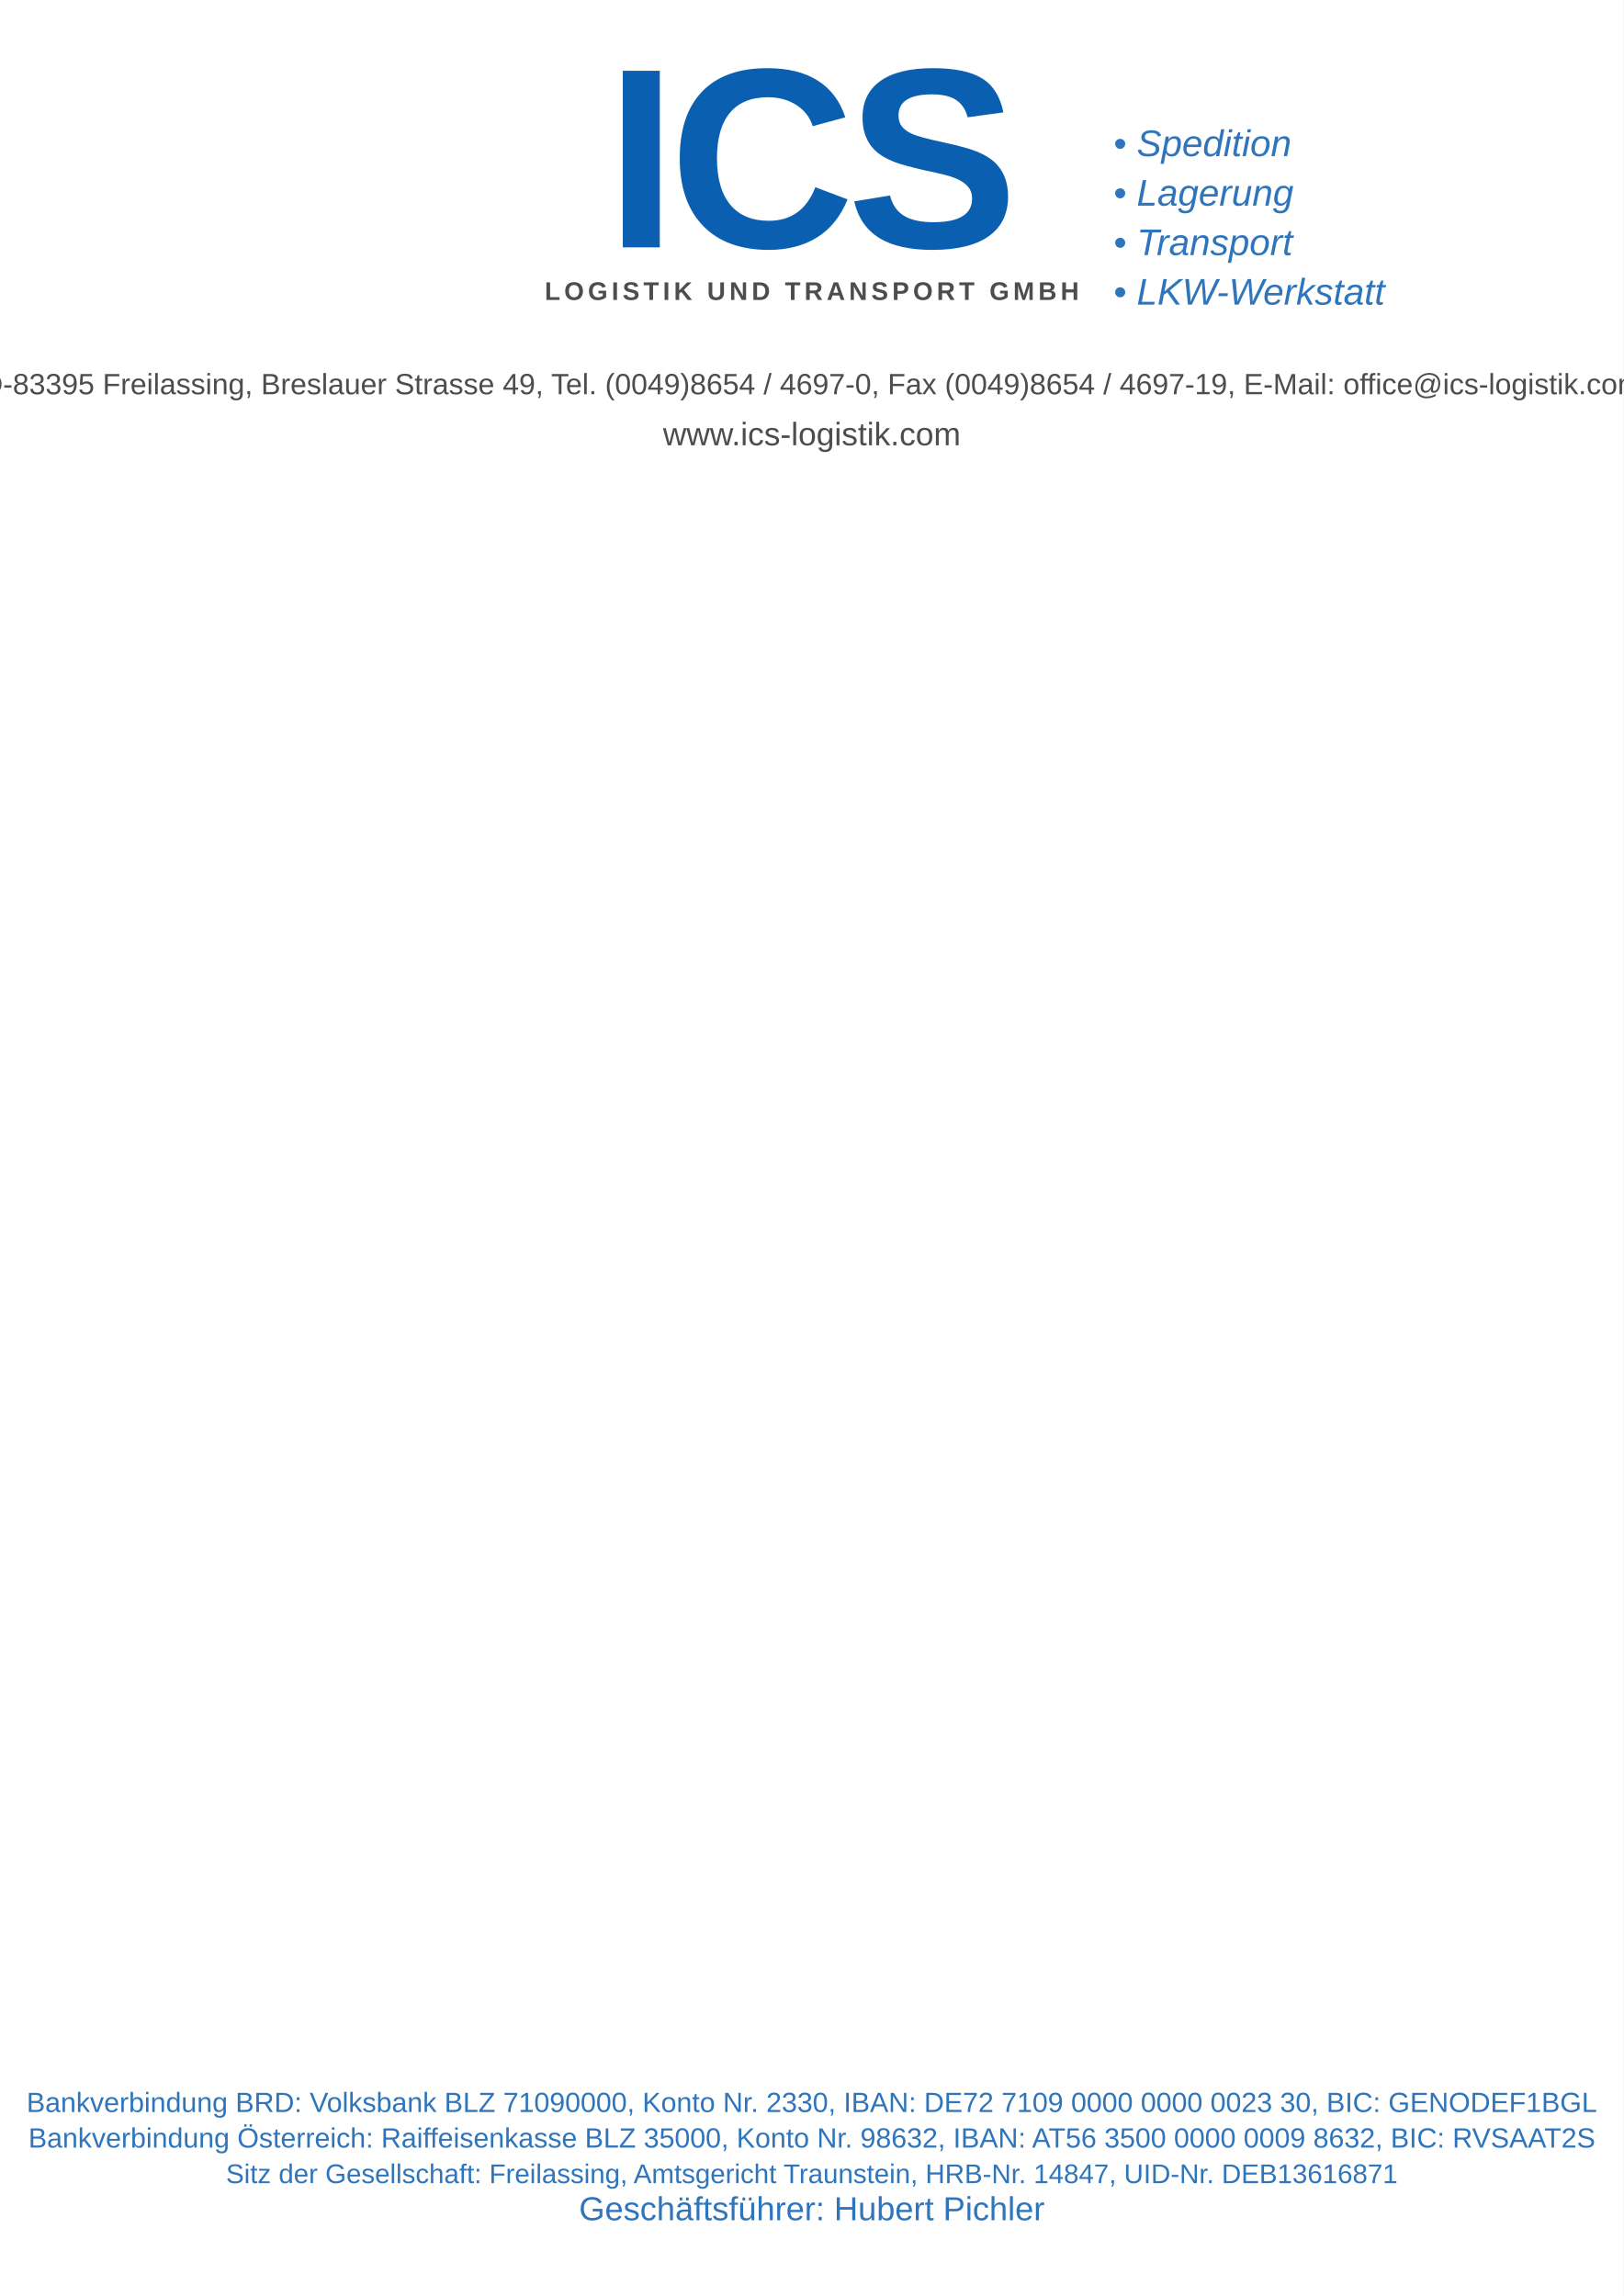
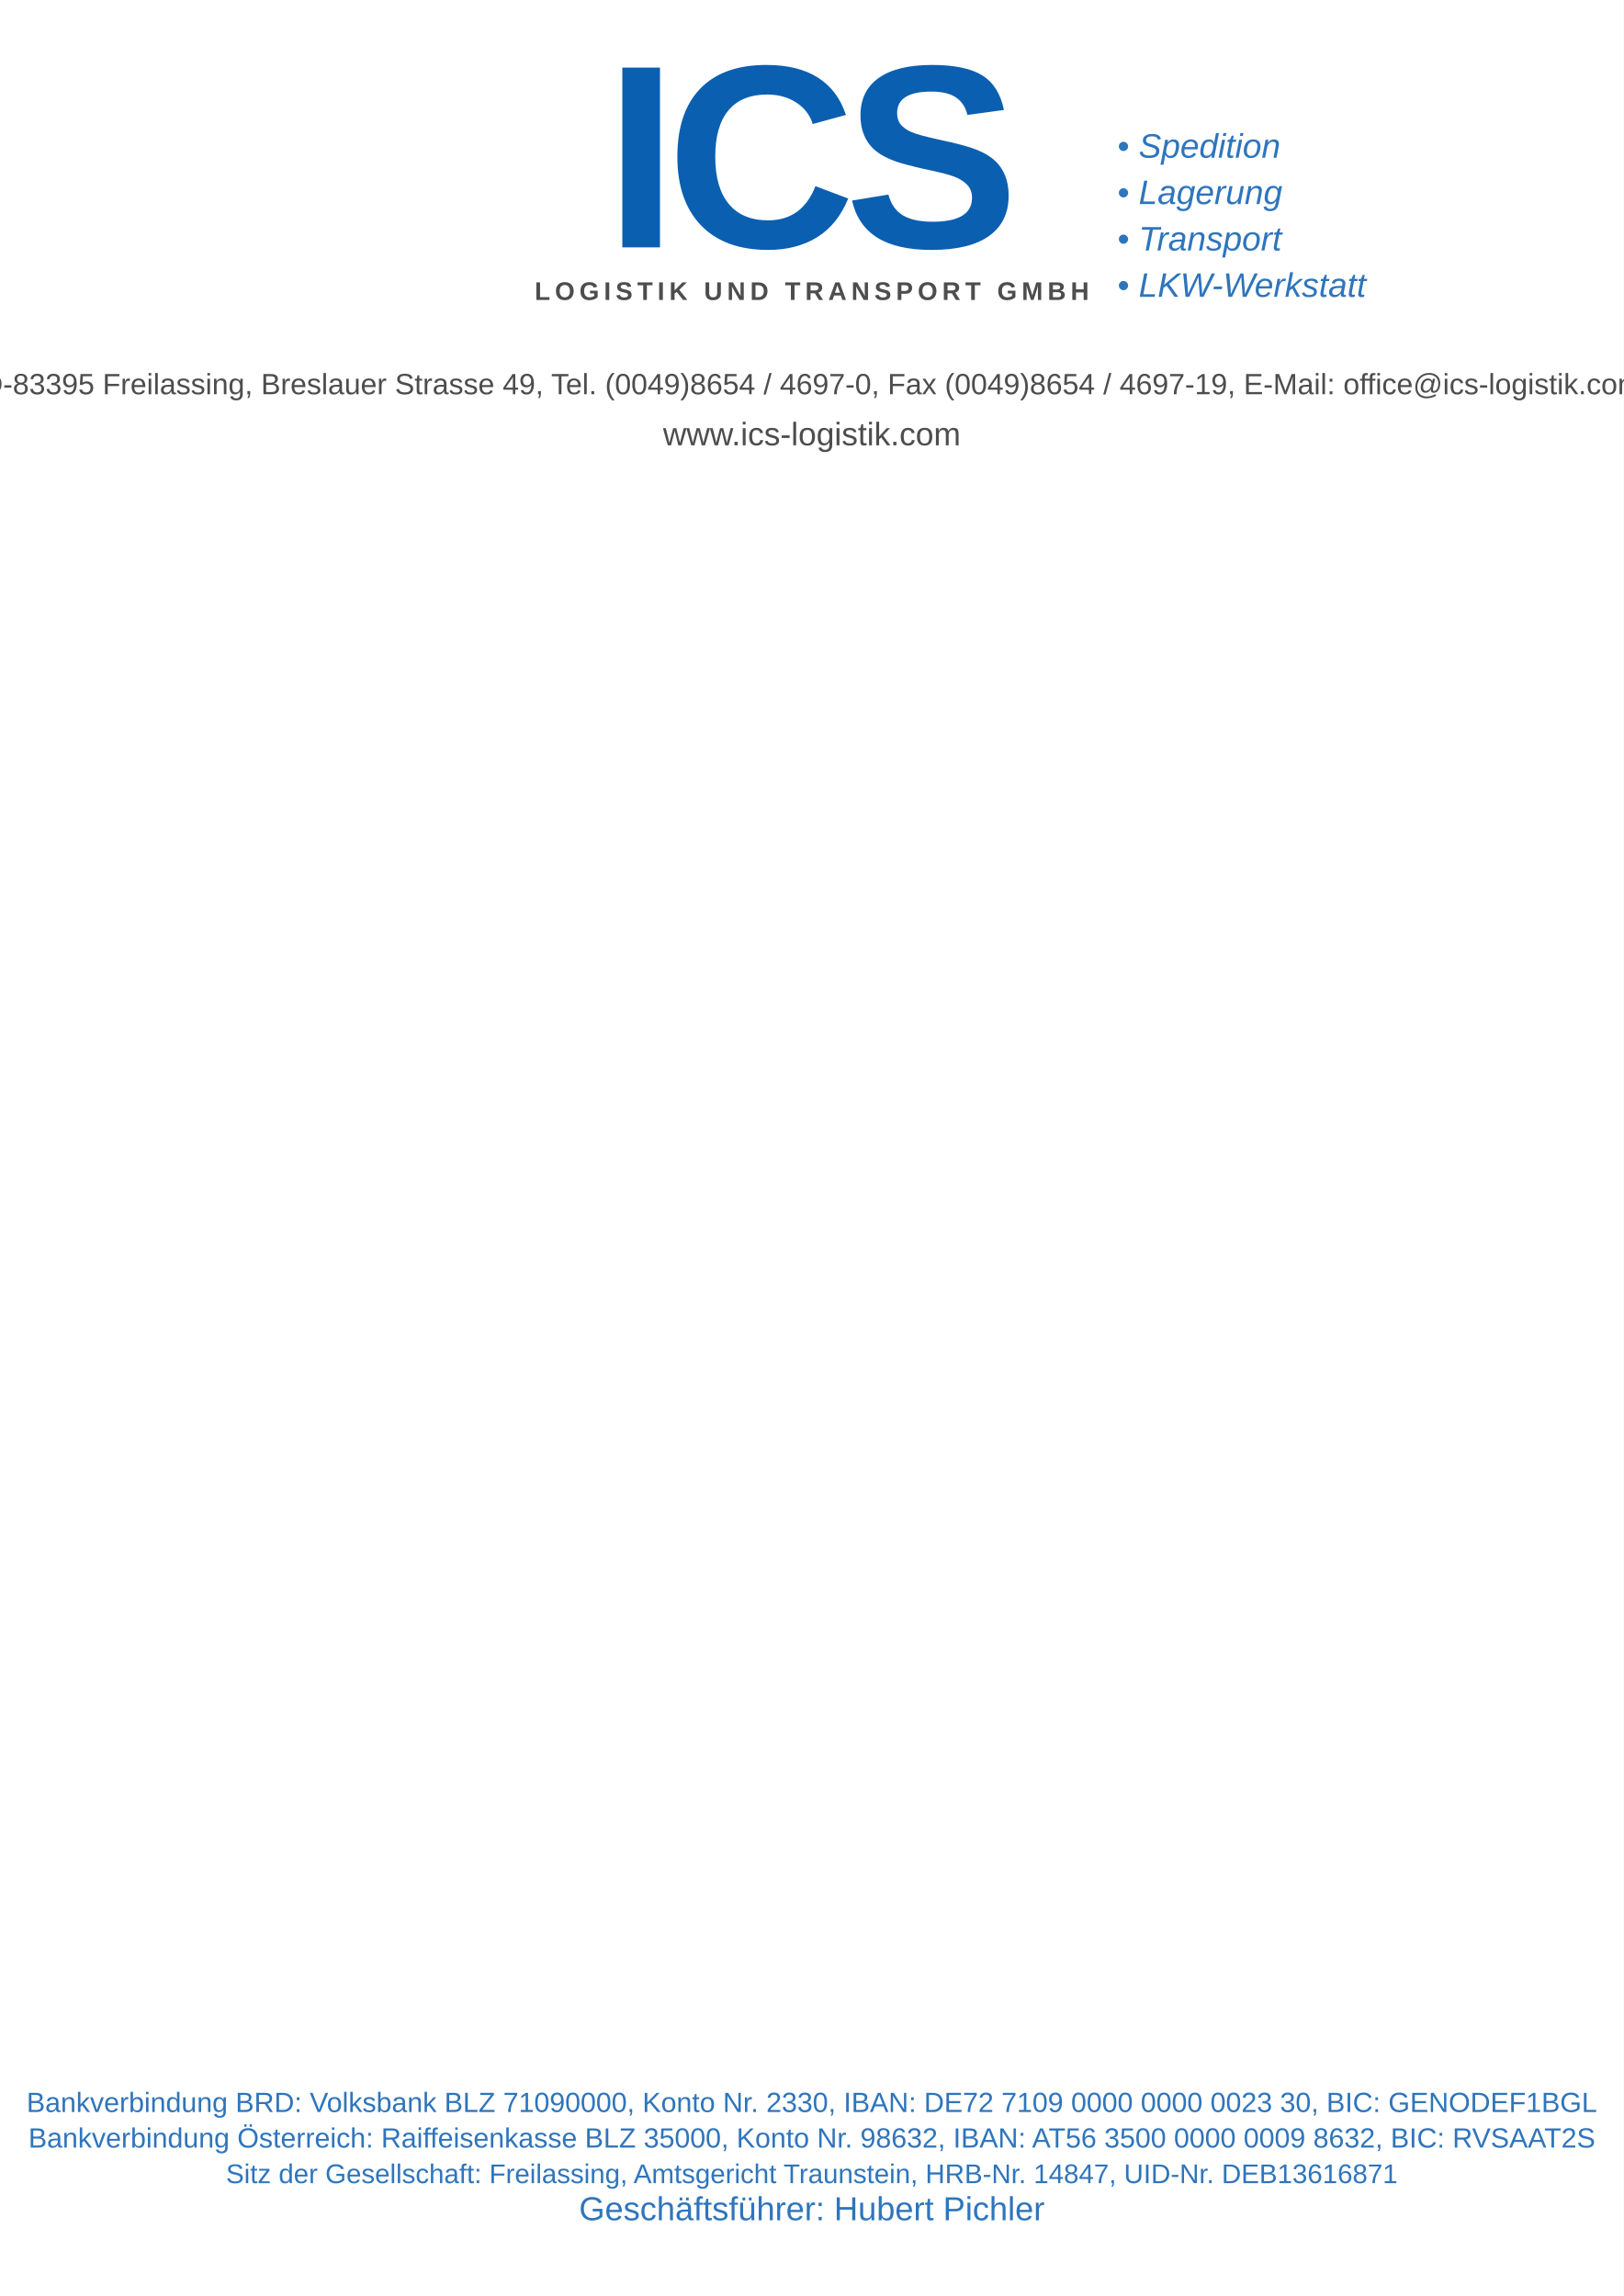
<svg xmlns="http://www.w3.org/2000/svg" viewBox="0 0 2100 2970" width="2100" height="2970">
  <defs>
    <style>
      .logo { fill:#0b5fb1; font-family: Arial, Helvetica, sans-serif; font-weight:700; }
      .meta { fill:#4d4d4d; font-family: Arial, Helvetica, sans-serif; }
      .blue { fill:#2f75bc; font-family: Arial, Helvetica, sans-serif; }
    </style>
  </defs>
  <rect width="2100" height="2970" fill="#ffffff" />
  <g transform="translate(1050,150)">
-     <text class="logo" x="0" y="170" text-anchor="middle" font-size="332" letter-spacing="-10">ICS</text>
-     <text class="meta" x="0" y="238" text-anchor="middle" font-size="33" font-weight="700" letter-spacing="5">LOGISTIK UND TRANSPORT GMBH</text>
-     <g transform="translate(390,52)">
-       <text class="blue" x="0" y="0" font-size="48" font-style="italic">• Spedition</text>
-       <text class="blue" x="0" y="64" font-size="48" font-style="italic">• Lagerung</text>
-       <text class="blue" x="0" y="128" font-size="48" font-style="italic">• Transport</text>
-       <text class="blue" x="0" y="192" font-size="48" font-style="italic">• LKW-Werkstatt</text>
+     <text class="logo" x="0" y="170" text-anchor="middle" font-size="338" letter-spacing="-14">ICS</text>
+     <text class="meta" x="0" y="238" text-anchor="middle" font-size="33" font-weight="700" letter-spacing="6">LOGISTIK UND TRANSPORT GMBH</text>
+     <g transform="translate(395,54)">
+       <text class="blue" x="0" y="0" font-size="44" font-style="italic">• Spedition</text>
+       <text class="blue" x="0" y="60" font-size="44" font-style="italic">• Lagerung</text>
+       <text class="blue" x="0" y="120" font-size="44" font-style="italic">• Transport</text>
+       <text class="blue" x="0" y="180" font-size="44" font-style="italic">• LKW-Werkstatt</text>
    </g>
  </g>
  <text class="meta" x="1050" y="510" text-anchor="middle" font-size="38">
    D-83395 Freilassing, Breslauer Strasse 49, Tel. (0049)8654 / 4697-0, Fax (0049)8654 / 4697-19, E-Mail: office@ics-logistik.com
  </text>
  <text class="meta" x="1050" y="576" text-anchor="middle" font-size="42">www.ics-logistik.com</text>
  <g text-anchor="middle" transform="translate(1050,0)">
    <text class="blue" x="0" y="2732" font-size="36">
      Bankverbindung BRD: Volksbank BLZ 71090000, Konto Nr. 2330, IBAN: DE72 7109 0000 0000 0023 30, BIC: GENODEF1BGL
    </text>
    <text class="blue" x="0" y="2778" font-size="36">
      Bankverbindung Österreich: Raiffeisenkasse BLZ 35000, Konto Nr. 98632, IBAN: AT56 3500 0000 0009 8632, BIC: RVSAAT2S
    </text>
    <text class="blue" x="0" y="2824" font-size="35">
      Sitz der Gesellschaft: Freilassing, Amtsgericht Traunstein, HRB-Nr. 14847, UID-Nr. DEB13616871
    </text>
    <text class="blue" x="0" y="2872" font-size="43">Geschäftsführer: Hubert Pichler</text>
  </g>
</svg>
